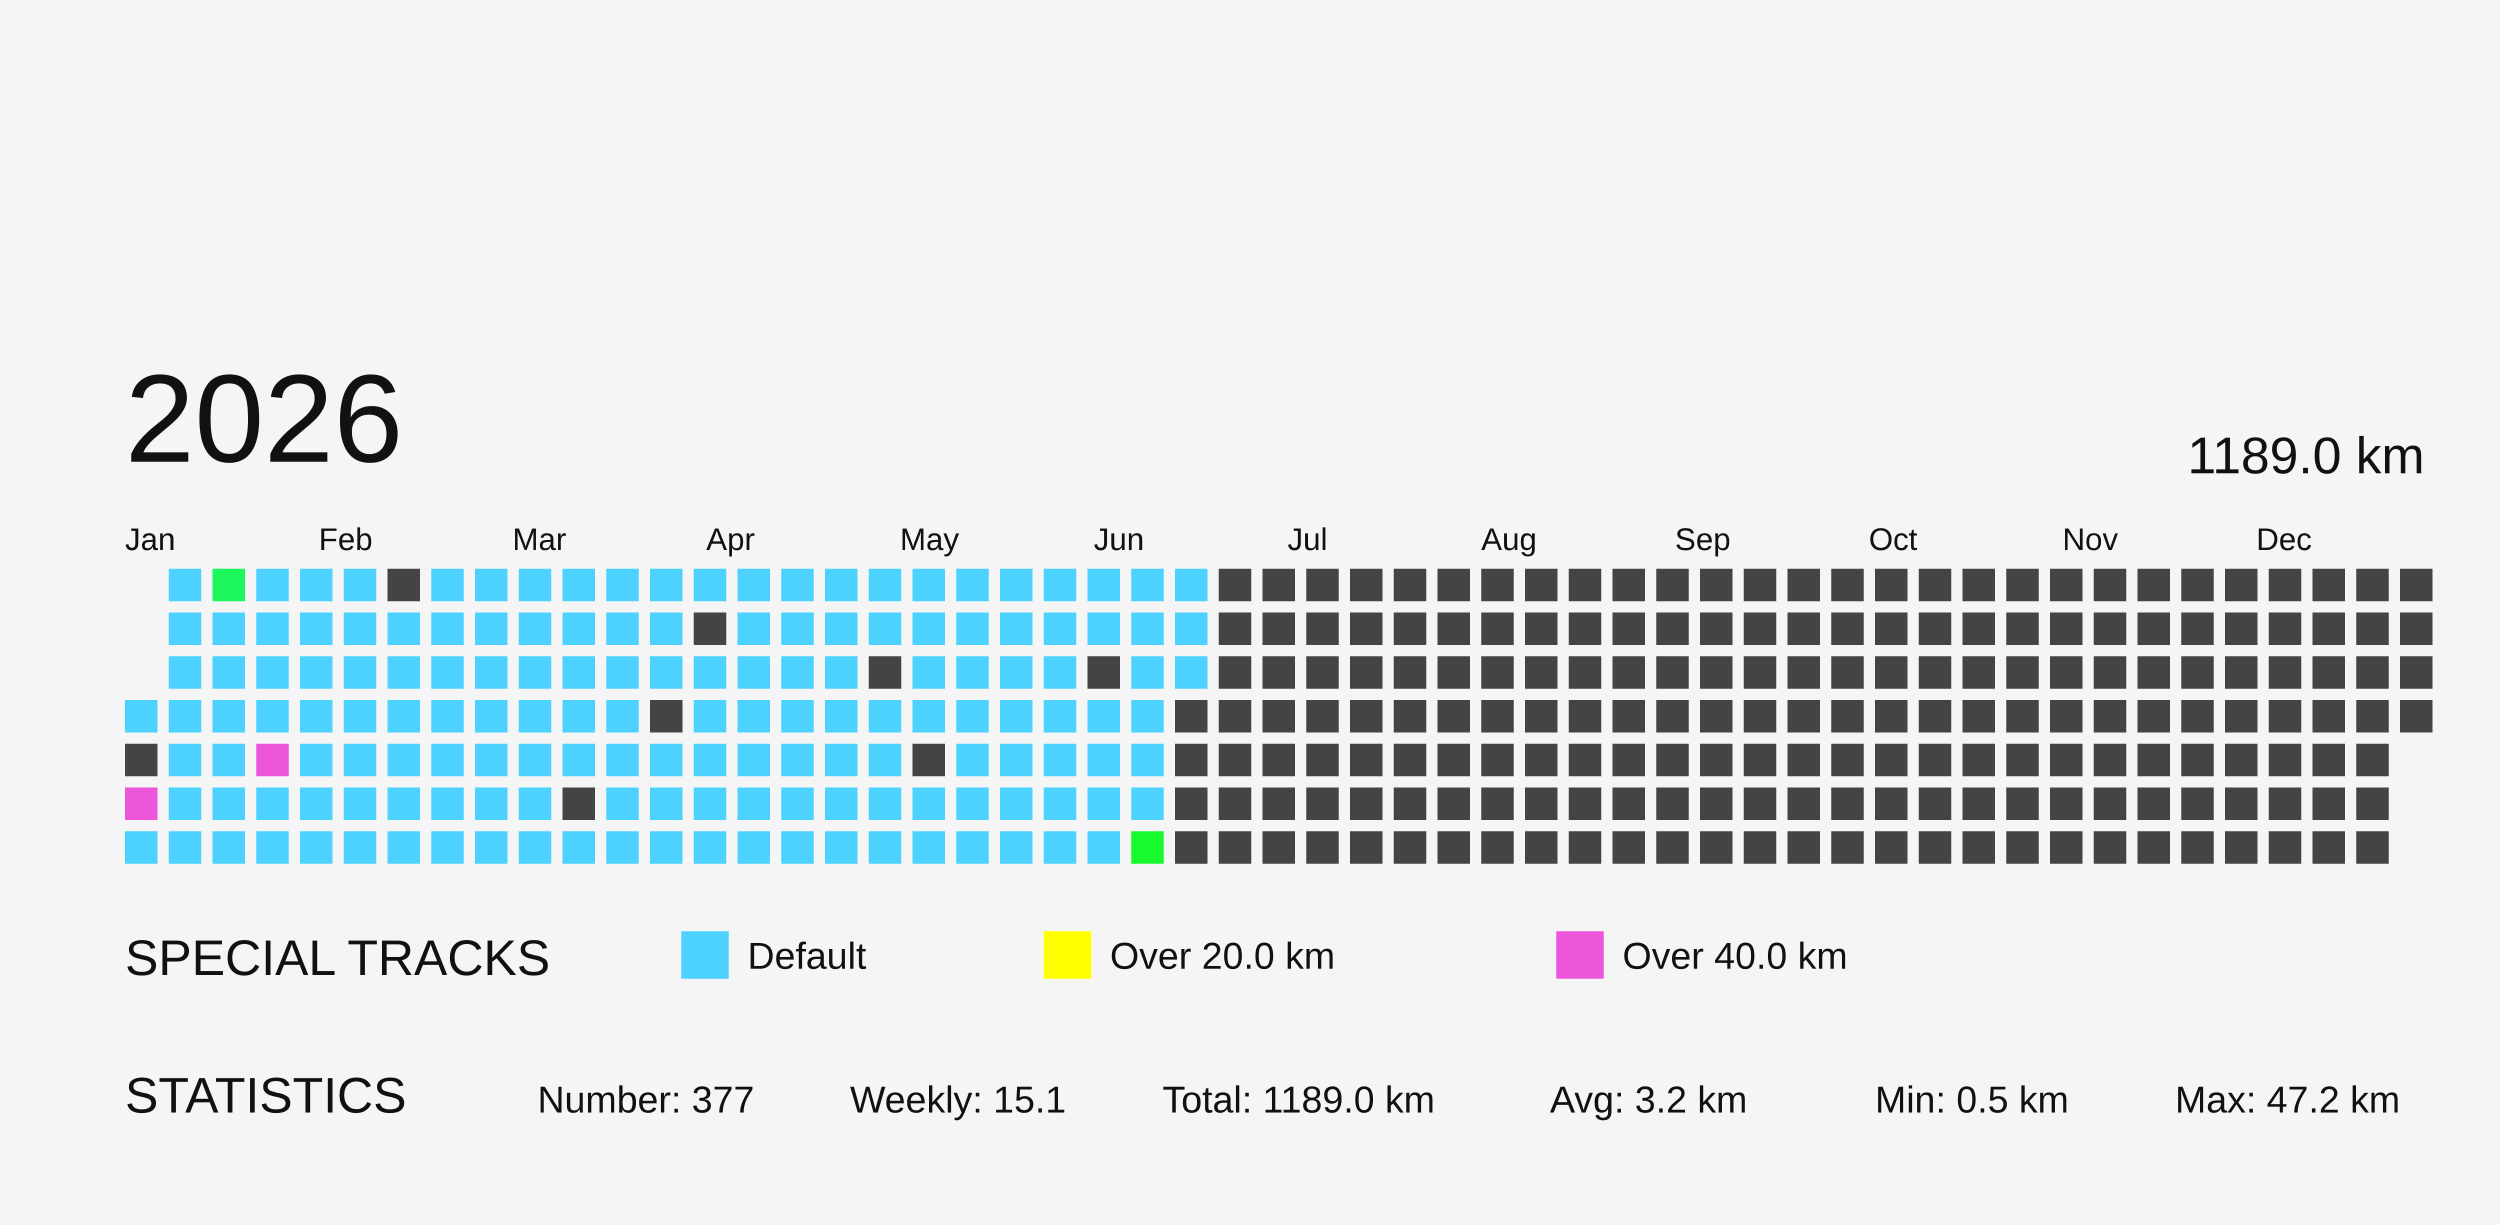
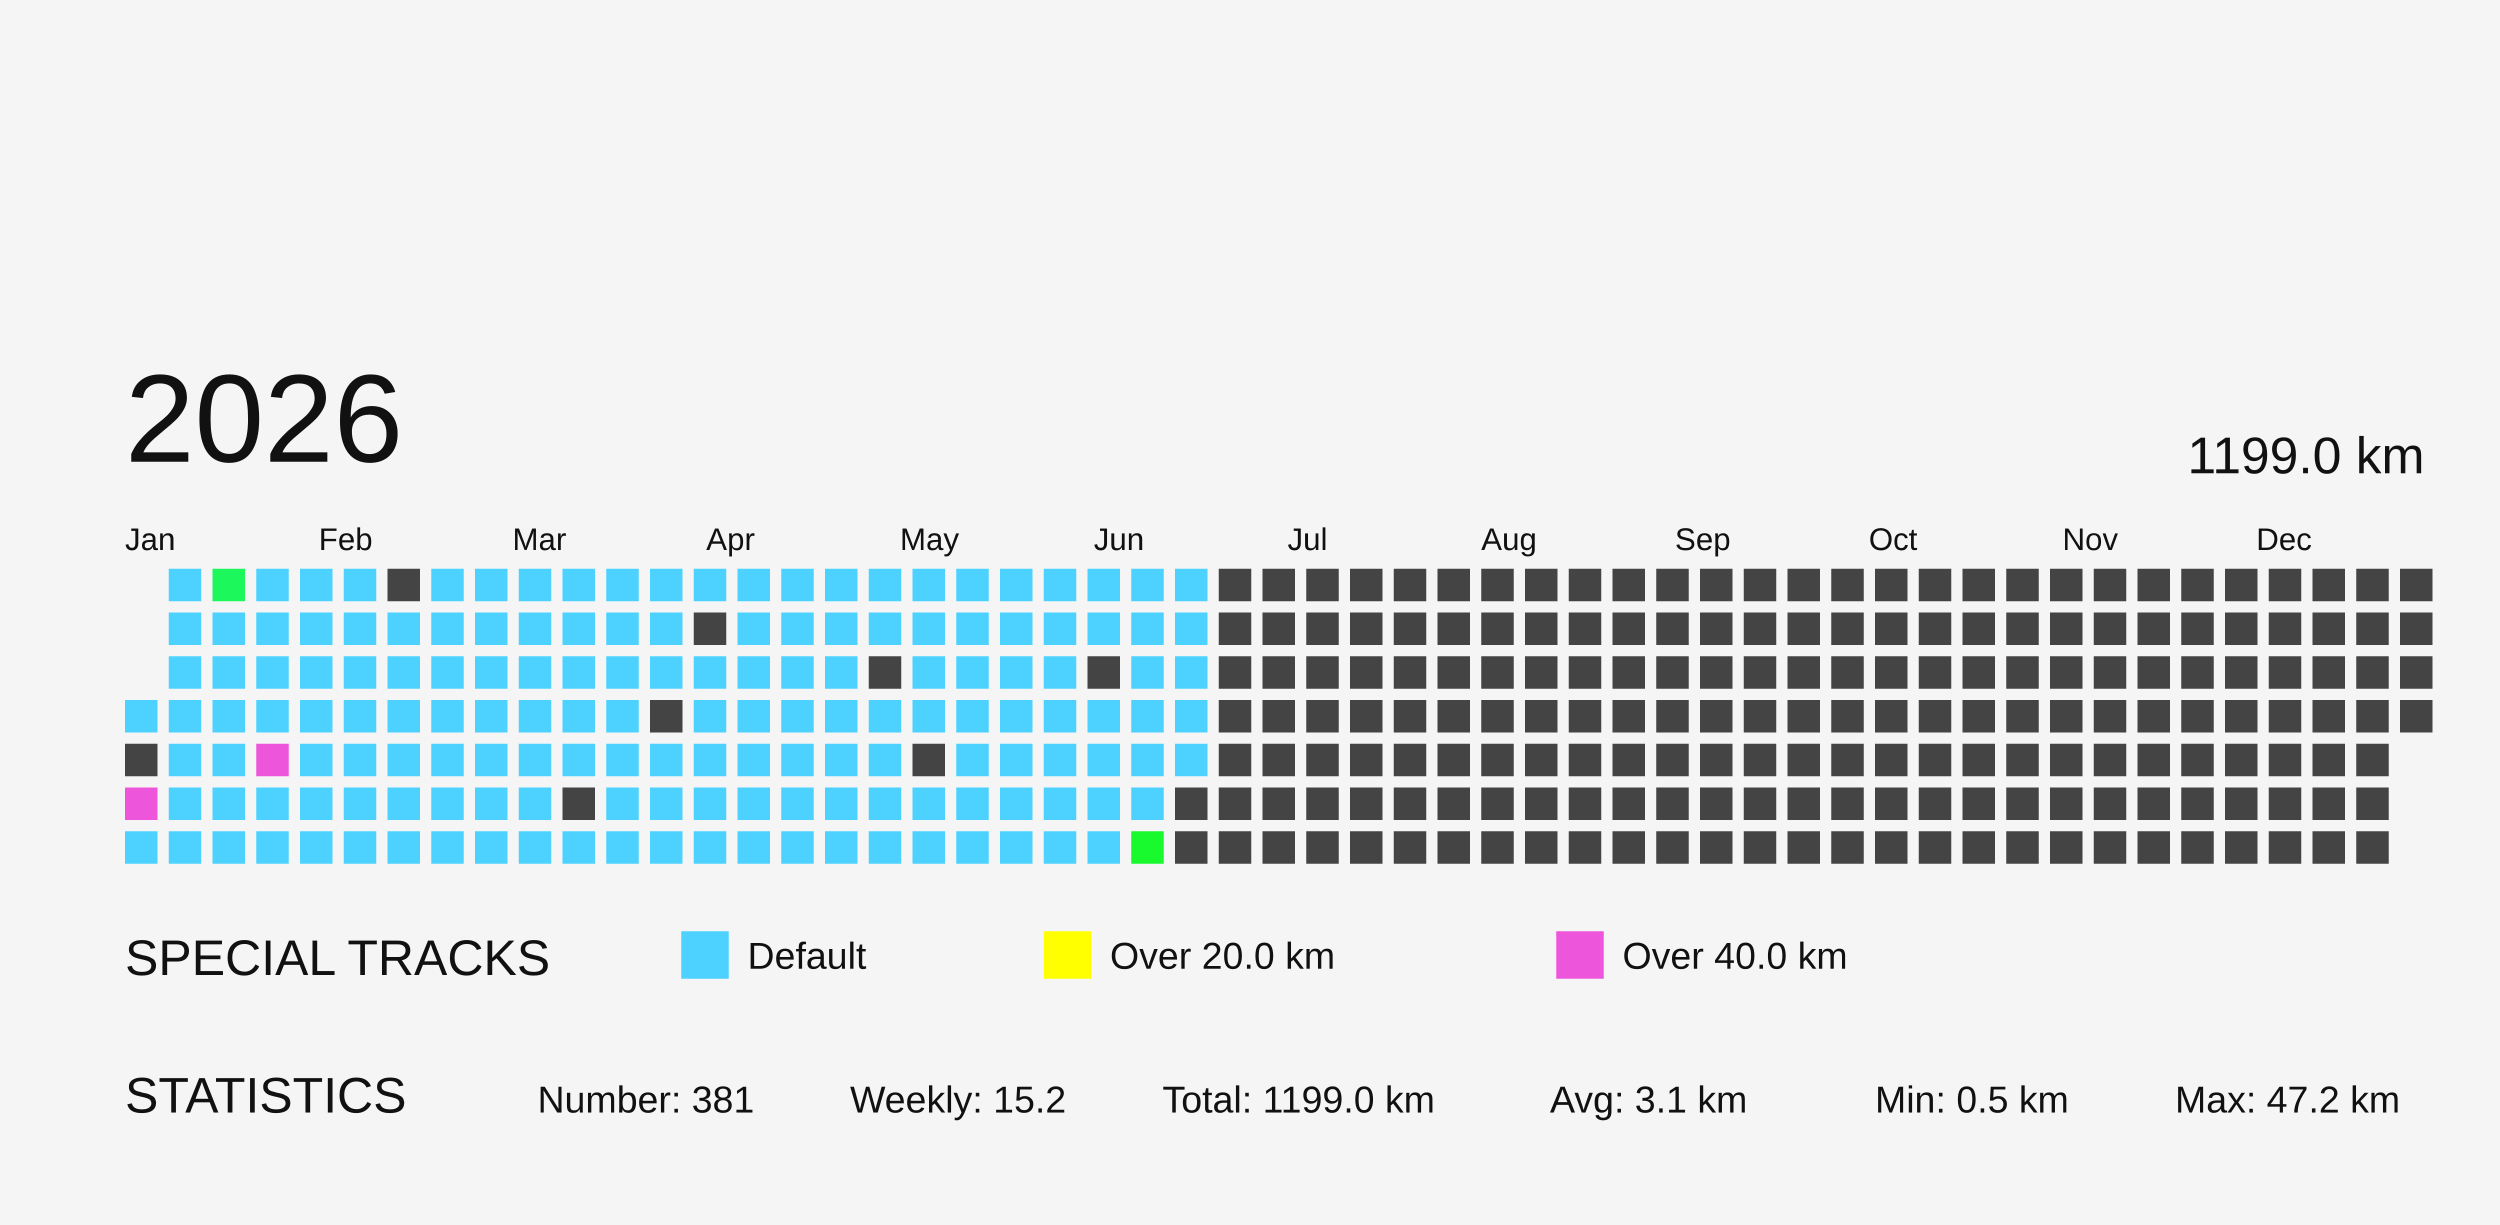
<svg xmlns="http://www.w3.org/2000/svg" baseProfile="full" height="98mm" version="1.1" viewBox="0,0,200,98" width="200mm">
  <defs>
    <pattern height="2" id="indoor-stripe" patternUnits="userSpaceOnUse" width="2">
      <line stroke="white" stroke-opacity="0.45" stroke-width="0.5" x1="0" x2="2" y1="2" y2="0" />
    </pattern>
  </defs>
  <rect fill="#f5f5f5" height="98" width="200" x="0" y="0" />
  <text fill="#111111" style="font-size:4px; font-family:Arial" x="10" y="78">SPECIAL TRACKS</text>
  <rect fill="#4DD2FF" height="2.8" stroke="#4DD2FF" width="2.8" x="55" y="75" />
  <text fill="#111111" style="font-size:3px; font-family:Arial" x="59.8" y="77.5">Default</text>
  <rect fill="#FFFF00" height="2.8" stroke="#FFFF00" width="2.8" x="84" y="75" />
  <text fill="#111111" style="font-size:3px; font-family:Arial" x="88.8" y="77.5">Over 20.0 km</text>
  <rect fill="#ED55DB" height="2.8" stroke="#ED55DB" width="2.8" x="125" y="75" />
  <text fill="#111111" style="font-size:3px; font-family:Arial" x="129.8" y="77.5">Over 40.0 km</text>
  <text fill="#111111" style="font-size:4px; font-family:Arial" x="10" y="89">STATISTICS</text>
-   <text fill="#111111" style="font-size:3px; font-family:Arial" x="43" y="89">Number: 377</text>
-   <text fill="#111111" style="font-size:3px; font-family:Arial" x="68" y="89">Weekly: 15.1</text>
-   <text fill="#111111" style="font-size:3px; font-family:Arial" x="93" y="89">Total: 1189.0 km</text>
-   <text fill="#111111" style="font-size:3px; font-family:Arial" x="124" y="89">Avg: 3.2 km</text>
+   <text fill="#111111" style="font-size:3px; font-family:Arial" x="43" y="89">Number: 381</text>
+   <text fill="#111111" style="font-size:3px; font-family:Arial" x="68" y="89">Weekly: 15.2</text>
+   <text fill="#111111" style="font-size:3px; font-family:Arial" x="93" y="89">Total: 1199.0 km</text>
+   <text fill="#111111" style="font-size:3px; font-family:Arial" x="124" y="89">Avg: 3.1 km</text>
  <text fill="#111111" style="font-size:3px; font-family:Arial" x="150" y="89">Min: 0.5 km</text>
  <text fill="#111111" style="font-size:3px; font-family:Arial" x="174" y="89">Max: 47.2 km</text>
  <text dominant-baseline="hanging" fill="#111111" style="font-size:10.0px; font-family:Arial;" x="10" y="30">2026</text>
-   <text dominant-baseline="hanging" fill="#111111" style="font-size:4.125px; font-family:Arial;" x="175" y="35">1189.0 km</text>
+   <text dominant-baseline="hanging" fill="#111111" style="font-size:4.125px; font-family:Arial;" x="175" y="35">1199.0 km</text>
  <text fill="#111111" style="font-size:2.5px; font-family:Arial" x="10.0" y="44">Jan</text>
  <text fill="#111111" style="font-size:2.5px; font-family:Arial" x="25.5" y="44">Feb</text>
  <text fill="#111111" style="font-size:2.5px; font-family:Arial" x="41.0" y="44">Mar</text>
  <text fill="#111111" style="font-size:2.5px; font-family:Arial" x="56.5" y="44">Apr</text>
  <text fill="#111111" style="font-size:2.5px; font-family:Arial" x="72.0" y="44">May</text>
  <text fill="#111111" style="font-size:2.5px; font-family:Arial" x="87.5" y="44">Jun</text>
  <text fill="#111111" style="font-size:2.5px; font-family:Arial" x="103.0" y="44">Jul</text>
  <text fill="#111111" style="font-size:2.5px; font-family:Arial" x="118.5" y="44">Aug</text>
  <text fill="#111111" style="font-size:2.5px; font-family:Arial" x="134.0" y="44">Sep</text>
  <text fill="#111111" style="font-size:2.5px; font-family:Arial" x="149.5" y="44">Oct</text>
  <text fill="#111111" style="font-size:2.5px; font-family:Arial" x="165.0" y="44">Nov</text>
  <text fill="#111111" style="font-size:2.5px; font-family:Arial" x="180.5" y="44">Dec</text>
  <rect fill="#4dd2ff" height="2.6" width="2.6" x="10.0" y="56.0" />
  <rect fill="#444444" height="2.6" width="2.6" x="10.0" y="59.5" />
  <rect fill="#ED55DB" height="2.6" width="2.6" x="10.0" y="63.0" />
  <rect fill="#4dd2ff" height="2.6" width="2.6" x="10.0" y="66.5" />
  <rect fill="#4dd2ff" height="2.6" width="2.6" x="13.5" y="45.5" />
  <rect fill="#4dd2ff" height="2.6" width="2.6" x="13.5" y="49.0" />
  <rect fill="#4dd2ff" height="2.6" width="2.6" x="13.5" y="52.5" />
  <rect fill="#4dd2ff" height="2.6" width="2.6" x="13.5" y="56.0" />
  <rect fill="#4dd2ff" height="2.6" width="2.6" x="13.5" y="59.5" />
  <rect fill="#4dd2ff" height="2.6" width="2.6" x="13.5" y="63.0" />
  <rect fill="#4dd2ff" height="2.6" width="2.6" x="13.5" y="66.5" />
  <rect fill="#1cf85c" height="2.6" width="2.6" x="17.0" y="45.5" />
  <rect fill="#4dd2ff" height="2.6" width="2.6" x="17.0" y="49.0" />
  <rect fill="#4dd2ff" height="2.6" width="2.6" x="17.0" y="52.5" />
  <rect fill="#4dd2ff" height="2.6" width="2.6" x="17.0" y="56.0" />
  <rect fill="#4dd2ff" height="2.6" width="2.6" x="17.0" y="59.5" />
  <rect fill="#4dd2ff" height="2.6" width="2.6" x="17.0" y="63.0" />
  <rect fill="#4dd2ff" height="2.6" width="2.6" x="17.0" y="66.5" />
  <rect fill="#4dd2ff" height="2.6" width="2.6" x="20.5" y="45.5" />
  <rect fill="#4dd2ff" height="2.6" width="2.6" x="20.5" y="49.0" />
  <rect fill="#4dd2ff" height="2.6" width="2.6" x="20.5" y="52.5" />
  <rect fill="#4dd2ff" height="2.6" width="2.6" x="20.5" y="56.0" />
  <rect fill="#ED55DB" height="2.6" width="2.6" x="20.5" y="59.5" />
  <rect fill="#4dd2ff" height="2.6" width="2.6" x="20.5" y="63.0" />
  <rect fill="#4dd2ff" height="2.6" width="2.6" x="20.5" y="66.5" />
  <rect fill="#4dd2ff" height="2.6" width="2.6" x="24.0" y="45.5" />
  <rect fill="#4dd2ff" height="2.6" width="2.6" x="24.0" y="49.0" />
  <rect fill="#4dd2ff" height="2.6" width="2.6" x="24.0" y="52.5" />
  <rect fill="#4dd2ff" height="2.6" width="2.6" x="24.0" y="56.0" />
  <rect fill="#4dd2ff" height="2.6" width="2.6" x="24.0" y="59.5" />
  <rect fill="#4dd2ff" height="2.6" width="2.6" x="24.0" y="63.0" />
  <rect fill="#4dd2ff" height="2.6" width="2.6" x="24.0" y="66.5" />
  <rect fill="#4dd2ff" height="2.6" width="2.6" x="27.5" y="45.5" />
  <rect fill="#4dd2ff" height="2.6" width="2.6" x="27.5" y="49.0" />
  <rect fill="#4dd2ff" height="2.6" width="2.6" x="27.5" y="52.5" />
  <rect fill="#4dd2ff" height="2.6" width="2.6" x="27.5" y="56.0" />
  <rect fill="#4dd2ff" height="2.6" width="2.6" x="27.5" y="59.5" />
  <rect fill="#4dd2ff" height="2.6" width="2.6" x="27.5" y="63.0" />
  <rect fill="#4dd2ff" height="2.6" width="2.6" x="27.5" y="66.5" />
  <rect fill="#444444" height="2.6" width="2.6" x="31.0" y="45.5" />
  <rect fill="#4dd2ff" height="2.6" width="2.6" x="31.0" y="49.0" />
  <rect fill="#4dd2ff" height="2.6" width="2.6" x="31.0" y="52.5" />
  <rect fill="#4dd2ff" height="2.6" width="2.6" x="31.0" y="56.0" />
  <rect fill="#4dd2ff" height="2.6" width="2.6" x="31.0" y="59.5" />
  <rect fill="#4dd2ff" height="2.6" width="2.6" x="31.0" y="63.0" />
  <rect fill="#4dd2ff" height="2.6" width="2.6" x="31.0" y="66.5" />
  <rect fill="#4dd2ff" height="2.6" width="2.6" x="34.5" y="45.5" />
  <rect fill="#4dd2ff" height="2.6" width="2.6" x="34.5" y="49.0" />
  <rect fill="#4dd2ff" height="2.6" width="2.6" x="34.5" y="52.5" />
  <rect fill="#4dd2ff" height="2.6" width="2.6" x="34.5" y="56.0" />
  <rect fill="#4dd2ff" height="2.6" width="2.6" x="34.5" y="59.5" />
  <rect fill="#4dd2ff" height="2.6" width="2.6" x="34.5" y="63.0" />
  <rect fill="#4dd2ff" height="2.6" width="2.6" x="34.5" y="66.5" />
  <rect fill="#4dd2ff" height="2.6" width="2.6" x="38.0" y="45.5" />
  <rect fill="#4dd2ff" height="2.6" width="2.6" x="38.0" y="49.0" />
  <rect fill="#4dd2ff" height="2.6" width="2.6" x="38.0" y="52.5" />
  <rect fill="#4dd2ff" height="2.6" width="2.6" x="38.0" y="56.0" />
  <rect fill="#4dd2ff" height="2.6" width="2.6" x="38.0" y="59.5" />
  <rect fill="#4dd2ff" height="2.6" width="2.6" x="38.0" y="63.0" />
  <rect fill="#4dd2ff" height="2.6" width="2.6" x="38.0" y="66.5" />
  <rect fill="#4dd2ff" height="2.6" width="2.6" x="41.5" y="45.5" />
  <rect fill="#4dd2ff" height="2.6" width="2.6" x="41.5" y="49.0" />
  <rect fill="#4dd2ff" height="2.6" width="2.6" x="41.5" y="52.5" />
  <rect fill="#4dd2ff" height="2.6" width="2.6" x="41.5" y="56.0" />
  <rect fill="#4dd2ff" height="2.6" width="2.6" x="41.5" y="59.5" />
  <rect fill="#4dd2ff" height="2.6" width="2.6" x="41.5" y="63.0" />
  <rect fill="#4dd2ff" height="2.6" width="2.6" x="41.5" y="66.5" />
  <rect fill="#4dd2ff" height="2.6" width="2.6" x="45.0" y="45.5" />
  <rect fill="#4dd2ff" height="2.6" width="2.6" x="45.0" y="49.0" />
  <rect fill="#4dd2ff" height="2.6" width="2.6" x="45.0" y="52.5" />
  <rect fill="#4dd2ff" height="2.6" width="2.6" x="45.0" y="56.0" />
  <rect fill="#4dd2ff" height="2.6" width="2.6" x="45.0" y="59.5" />
  <rect fill="#444444" height="2.6" width="2.6" x="45.0" y="63.0" />
  <rect fill="#4dd2ff" height="2.6" width="2.6" x="45.0" y="66.5" />
  <rect fill="#4dd2ff" height="2.6" width="2.6" x="48.5" y="45.5" />
  <rect fill="#4dd2ff" height="2.6" width="2.6" x="48.5" y="49.0" />
  <rect fill="#4dd2ff" height="2.6" width="2.6" x="48.5" y="52.5" />
  <rect fill="#4dd2ff" height="2.6" width="2.6" x="48.5" y="56.0" />
  <rect fill="#4dd2ff" height="2.6" width="2.6" x="48.5" y="59.5" />
  <rect fill="#4dd2ff" height="2.6" width="2.6" x="48.5" y="63.0" />
  <rect fill="#4dd2ff" height="2.6" width="2.6" x="48.5" y="66.5" />
  <rect fill="#4dd2ff" height="2.6" width="2.6" x="52.0" y="45.5" />
  <rect fill="#4dd2ff" height="2.6" width="2.6" x="52.0" y="49.0" />
  <rect fill="#4dd2ff" height="2.6" width="2.6" x="52.0" y="52.5" />
  <rect fill="#444444" height="2.6" width="2.6" x="52.0" y="56.0" />
  <rect fill="#4dd2ff" height="2.6" width="2.6" x="52.0" y="59.5" />
  <rect fill="#4dd2ff" height="2.6" width="2.6" x="52.0" y="63.0" />
  <rect fill="#4dd2ff" height="2.6" width="2.6" x="52.0" y="66.5" />
  <rect fill="#4dd2ff" height="2.6" width="2.6" x="55.5" y="45.5" />
  <rect fill="#444444" height="2.6" width="2.6" x="55.5" y="49.0" />
  <rect fill="#4dd2ff" height="2.6" width="2.6" x="55.5" y="52.5" />
  <rect fill="#4dd2ff" height="2.6" width="2.6" x="55.5" y="56.0" />
  <rect fill="#4dd2ff" height="2.6" width="2.6" x="55.5" y="59.5" />
  <rect fill="#4dd2ff" height="2.6" width="2.6" x="55.5" y="63.0" />
  <rect fill="#4dd2ff" height="2.6" width="2.6" x="55.5" y="66.5" />
  <rect fill="#4dd2ff" height="2.6" width="2.6" x="59.0" y="45.5" />
  <rect fill="#4dd2ff" height="2.6" width="2.6" x="59.0" y="49.0" />
  <rect fill="#4dd2ff" height="2.6" width="2.6" x="59.0" y="52.5" />
  <rect fill="#4dd2ff" height="2.6" width="2.6" x="59.0" y="56.0" />
  <rect fill="#4dd2ff" height="2.6" width="2.6" x="59.0" y="59.5" />
  <rect fill="#4dd2ff" height="2.6" width="2.6" x="59.0" y="63.0" />
  <rect fill="#4dd2ff" height="2.6" width="2.6" x="59.0" y="66.5" />
  <rect fill="#4dd2ff" height="2.6" width="2.6" x="62.5" y="45.5" />
  <rect fill="#4dd2ff" height="2.6" width="2.6" x="62.5" y="49.0" />
  <rect fill="#4dd2ff" height="2.6" width="2.6" x="62.5" y="52.5" />
  <rect fill="#4dd2ff" height="2.6" width="2.6" x="62.5" y="56.0" />
  <rect fill="#4dd2ff" height="2.6" width="2.6" x="62.5" y="59.5" />
  <rect fill="#4dd2ff" height="2.6" width="2.6" x="62.5" y="63.0" />
  <rect fill="#4dd2ff" height="2.6" width="2.6" x="62.5" y="66.5" />
  <rect fill="#4dd2ff" height="2.6" width="2.6" x="66.0" y="45.5" />
  <rect fill="#4dd2ff" height="2.6" width="2.6" x="66.0" y="49.0" />
  <rect fill="#4dd2ff" height="2.6" width="2.6" x="66.0" y="52.5" />
  <rect fill="#4dd2ff" height="2.6" width="2.6" x="66.0" y="56.0" />
  <rect fill="#4dd2ff" height="2.6" width="2.6" x="66.0" y="59.5" />
  <rect fill="#4dd2ff" height="2.6" width="2.6" x="66.0" y="63.0" />
  <rect fill="#4dd2ff" height="2.6" width="2.6" x="66.0" y="66.5" />
  <rect fill="#4dd2ff" height="2.6" width="2.6" x="69.5" y="45.5" />
  <rect fill="#4dd2ff" height="2.6" width="2.6" x="69.5" y="49.0" />
  <rect fill="#444444" height="2.6" width="2.6" x="69.5" y="52.5" />
  <rect fill="#4dd2ff" height="2.6" width="2.6" x="69.5" y="56.0" />
  <rect fill="#4dd2ff" height="2.6" width="2.6" x="69.5" y="59.5" />
  <rect fill="#4dd2ff" height="2.6" width="2.6" x="69.5" y="63.0" />
  <rect fill="#4dd2ff" height="2.6" width="2.6" x="69.5" y="66.5" />
  <rect fill="#4dd2ff" height="2.6" width="2.6" x="73.0" y="45.5" />
  <rect fill="#4dd2ff" height="2.6" width="2.6" x="73.0" y="49.0" />
  <rect fill="#4dd2ff" height="2.6" width="2.6" x="73.0" y="52.5" />
  <rect fill="#4dd2ff" height="2.6" width="2.6" x="73.0" y="56.0" />
  <rect fill="#444444" height="2.6" width="2.6" x="73.0" y="59.5" />
  <rect fill="#4dd2ff" height="2.6" width="2.6" x="73.0" y="63.0" />
  <rect fill="#4dd2ff" height="2.6" width="2.6" x="73.0" y="66.5" />
  <rect fill="#4dd2ff" height="2.6" width="2.6" x="76.5" y="45.5" />
  <rect fill="#4dd2ff" height="2.6" width="2.6" x="76.5" y="49.0" />
  <rect fill="#4dd2ff" height="2.6" width="2.6" x="76.5" y="52.5" />
  <rect fill="#4dd2ff" height="2.6" width="2.6" x="76.5" y="56.0" />
  <rect fill="#4dd2ff" height="2.6" width="2.6" x="76.5" y="59.5" />
  <rect fill="#4dd2ff" height="2.6" width="2.6" x="76.5" y="63.0" />
  <rect fill="#4dd2ff" height="2.6" width="2.6" x="76.5" y="66.5" />
  <rect fill="#4dd2ff" height="2.6" width="2.6" x="80.0" y="45.5" />
  <rect fill="#4dd2ff" height="2.6" width="2.6" x="80.0" y="49.0" />
  <rect fill="#4dd2ff" height="2.6" width="2.6" x="80.0" y="52.5" />
  <rect fill="#4dd2ff" height="2.6" width="2.6" x="80.0" y="56.0" />
  <rect fill="#4dd2ff" height="2.6" width="2.6" x="80.0" y="59.5" />
  <rect fill="#4dd2ff" height="2.6" width="2.6" x="80.0" y="63.0" />
  <rect fill="#4dd2ff" height="2.6" width="2.6" x="80.0" y="66.5" />
  <rect fill="#4dd2ff" height="2.6" width="2.6" x="83.5" y="45.5" />
  <rect fill="#4dd2ff" height="2.6" width="2.6" x="83.5" y="49.0" />
  <rect fill="#4dd2ff" height="2.6" width="2.6" x="83.5" y="52.5" />
  <rect fill="#4dd2ff" height="2.6" width="2.6" x="83.5" y="56.0" />
  <rect fill="#4dd2ff" height="2.6" width="2.6" x="83.5" y="59.5" />
  <rect fill="#4dd2ff" height="2.6" width="2.6" x="83.5" y="63.0" />
  <rect fill="#4dd2ff" height="2.6" width="2.6" x="83.5" y="66.5" />
  <rect fill="#4dd2ff" height="2.6" width="2.6" x="87.0" y="45.5" />
  <rect fill="#4dd2ff" height="2.6" width="2.6" x="87.0" y="49.0" />
  <rect fill="#444444" height="2.6" width="2.6" x="87.0" y="52.5" />
  <rect fill="#4dd2ff" height="2.6" width="2.6" x="87.0" y="56.0" />
  <rect fill="#4dd2ff" height="2.6" width="2.6" x="87.0" y="59.5" />
  <rect fill="#4dd2ff" height="2.6" width="2.6" x="87.0" y="63.0" />
  <rect fill="#4dd2ff" height="2.6" width="2.6" x="87.0" y="66.5" />
  <rect fill="#4dd2ff" height="2.6" width="2.6" x="90.5" y="45.5" />
  <rect fill="#4dd2ff" height="2.6" width="2.6" x="90.5" y="49.0" />
  <rect fill="#4dd2ff" height="2.6" width="2.6" x="90.5" y="52.5" />
  <rect fill="#4dd2ff" height="2.6" width="2.6" x="90.5" y="56.0" />
  <rect fill="#4dd2ff" height="2.6" width="2.6" x="90.5" y="59.5" />
  <rect fill="#4dd2ff" height="2.6" width="2.6" x="90.5" y="63.0" />
  <rect fill="#18f92e" height="2.6" width="2.6" x="90.5" y="66.5" />
  <rect fill="#4dd2ff" height="2.6" width="2.6" x="94.0" y="45.5" />
  <rect fill="#4dd2ff" height="2.6" width="2.6" x="94.0" y="49.0" />
  <rect fill="#4dd2ff" height="2.6" width="2.6" x="94.0" y="52.5" />
-   <rect fill="#444444" height="2.6" width="2.6" x="94.0" y="56.0" />
-   <rect fill="#444444" height="2.6" width="2.6" x="94.0" y="59.5" />
+   <rect fill="#4dd2ff" height="2.6" width="2.6" x="94.0" y="56.0" />
+   <rect fill="#4dd2ff" height="2.6" width="2.6" x="94.0" y="59.5" />
  <rect fill="#444444" height="2.6" width="2.6" x="94.0" y="63.0" />
  <rect fill="#444444" height="2.6" width="2.6" x="94.0" y="66.5" />
  <rect fill="#444444" height="2.6" width="2.6" x="97.5" y="45.5" />
  <rect fill="#444444" height="2.6" width="2.6" x="97.5" y="49.0" />
  <rect fill="#444444" height="2.6" width="2.6" x="97.5" y="52.5" />
  <rect fill="#444444" height="2.6" width="2.6" x="97.5" y="56.0" />
  <rect fill="#444444" height="2.6" width="2.6" x="97.5" y="59.5" />
  <rect fill="#444444" height="2.6" width="2.6" x="97.5" y="63.0" />
  <rect fill="#444444" height="2.6" width="2.6" x="97.5" y="66.5" />
  <rect fill="#444444" height="2.6" width="2.6" x="101.0" y="45.5" />
  <rect fill="#444444" height="2.6" width="2.6" x="101.0" y="49.0" />
  <rect fill="#444444" height="2.6" width="2.6" x="101.0" y="52.5" />
  <rect fill="#444444" height="2.6" width="2.6" x="101.0" y="56.0" />
  <rect fill="#444444" height="2.6" width="2.6" x="101.0" y="59.5" />
  <rect fill="#444444" height="2.6" width="2.6" x="101.0" y="63.0" />
  <rect fill="#444444" height="2.6" width="2.6" x="101.0" y="66.5" />
  <rect fill="#444444" height="2.6" width="2.6" x="104.5" y="45.5" />
  <rect fill="#444444" height="2.6" width="2.6" x="104.5" y="49.0" />
  <rect fill="#444444" height="2.6" width="2.6" x="104.5" y="52.5" />
  <rect fill="#444444" height="2.6" width="2.6" x="104.5" y="56.0" />
  <rect fill="#444444" height="2.6" width="2.6" x="104.5" y="59.5" />
  <rect fill="#444444" height="2.6" width="2.6" x="104.5" y="63.0" />
  <rect fill="#444444" height="2.6" width="2.6" x="104.5" y="66.5" />
  <rect fill="#444444" height="2.6" width="2.6" x="108.0" y="45.5" />
  <rect fill="#444444" height="2.6" width="2.6" x="108.0" y="49.0" />
  <rect fill="#444444" height="2.6" width="2.6" x="108.0" y="52.5" />
  <rect fill="#444444" height="2.6" width="2.6" x="108.0" y="56.0" />
  <rect fill="#444444" height="2.6" width="2.6" x="108.0" y="59.5" />
  <rect fill="#444444" height="2.6" width="2.6" x="108.0" y="63.0" />
  <rect fill="#444444" height="2.6" width="2.6" x="108.0" y="66.5" />
  <rect fill="#444444" height="2.6" width="2.6" x="111.5" y="45.5" />
  <rect fill="#444444" height="2.6" width="2.6" x="111.5" y="49.0" />
  <rect fill="#444444" height="2.6" width="2.6" x="111.5" y="52.5" />
  <rect fill="#444444" height="2.6" width="2.6" x="111.5" y="56.0" />
  <rect fill="#444444" height="2.6" width="2.6" x="111.5" y="59.5" />
  <rect fill="#444444" height="2.6" width="2.6" x="111.5" y="63.0" />
  <rect fill="#444444" height="2.6" width="2.6" x="111.5" y="66.5" />
  <rect fill="#444444" height="2.6" width="2.6" x="115.0" y="45.5" />
  <rect fill="#444444" height="2.6" width="2.6" x="115.0" y="49.0" />
  <rect fill="#444444" height="2.6" width="2.6" x="115.0" y="52.5" />
  <rect fill="#444444" height="2.6" width="2.6" x="115.0" y="56.0" />
  <rect fill="#444444" height="2.6" width="2.6" x="115.0" y="59.5" />
  <rect fill="#444444" height="2.6" width="2.6" x="115.0" y="63.0" />
  <rect fill="#444444" height="2.6" width="2.6" x="115.0" y="66.5" />
  <rect fill="#444444" height="2.6" width="2.6" x="118.5" y="45.5" />
  <rect fill="#444444" height="2.6" width="2.6" x="118.5" y="49.0" />
  <rect fill="#444444" height="2.6" width="2.6" x="118.5" y="52.5" />
  <rect fill="#444444" height="2.6" width="2.6" x="118.5" y="56.0" />
  <rect fill="#444444" height="2.6" width="2.6" x="118.5" y="59.5" />
  <rect fill="#444444" height="2.6" width="2.6" x="118.5" y="63.0" />
  <rect fill="#444444" height="2.6" width="2.6" x="118.5" y="66.5" />
  <rect fill="#444444" height="2.6" width="2.6" x="122.0" y="45.5" />
  <rect fill="#444444" height="2.6" width="2.6" x="122.0" y="49.0" />
  <rect fill="#444444" height="2.6" width="2.6" x="122.0" y="52.5" />
  <rect fill="#444444" height="2.6" width="2.6" x="122.0" y="56.0" />
  <rect fill="#444444" height="2.6" width="2.6" x="122.0" y="59.5" />
  <rect fill="#444444" height="2.6" width="2.6" x="122.0" y="63.0" />
  <rect fill="#444444" height="2.6" width="2.6" x="122.0" y="66.5" />
  <rect fill="#444444" height="2.6" width="2.6" x="125.5" y="45.5" />
  <rect fill="#444444" height="2.6" width="2.6" x="125.5" y="49.0" />
  <rect fill="#444444" height="2.6" width="2.6" x="125.5" y="52.5" />
  <rect fill="#444444" height="2.6" width="2.6" x="125.5" y="56.0" />
  <rect fill="#444444" height="2.6" width="2.6" x="125.5" y="59.5" />
  <rect fill="#444444" height="2.6" width="2.6" x="125.5" y="63.0" />
  <rect fill="#444444" height="2.6" width="2.6" x="125.5" y="66.5" />
  <rect fill="#444444" height="2.6" width="2.6" x="129.0" y="45.5" />
  <rect fill="#444444" height="2.6" width="2.6" x="129.0" y="49.0" />
  <rect fill="#444444" height="2.6" width="2.6" x="129.0" y="52.5" />
  <rect fill="#444444" height="2.6" width="2.6" x="129.0" y="56.0" />
  <rect fill="#444444" height="2.6" width="2.6" x="129.0" y="59.5" />
  <rect fill="#444444" height="2.6" width="2.6" x="129.0" y="63.0" />
  <rect fill="#444444" height="2.6" width="2.6" x="129.0" y="66.5" />
  <rect fill="#444444" height="2.6" width="2.6" x="132.5" y="45.5" />
  <rect fill="#444444" height="2.6" width="2.6" x="132.5" y="49.0" />
  <rect fill="#444444" height="2.6" width="2.6" x="132.5" y="52.5" />
  <rect fill="#444444" height="2.6" width="2.6" x="132.5" y="56.0" />
  <rect fill="#444444" height="2.6" width="2.6" x="132.5" y="59.5" />
  <rect fill="#444444" height="2.6" width="2.6" x="132.5" y="63.0" />
  <rect fill="#444444" height="2.6" width="2.6" x="132.5" y="66.5" />
  <rect fill="#444444" height="2.6" width="2.6" x="136.0" y="45.5" />
  <rect fill="#444444" height="2.6" width="2.6" x="136.0" y="49.0" />
  <rect fill="#444444" height="2.6" width="2.6" x="136.0" y="52.5" />
  <rect fill="#444444" height="2.6" width="2.6" x="136.0" y="56.0" />
  <rect fill="#444444" height="2.6" width="2.6" x="136.0" y="59.5" />
  <rect fill="#444444" height="2.6" width="2.6" x="136.0" y="63.0" />
  <rect fill="#444444" height="2.6" width="2.6" x="136.0" y="66.5" />
  <rect fill="#444444" height="2.6" width="2.6" x="139.5" y="45.5" />
  <rect fill="#444444" height="2.6" width="2.6" x="139.5" y="49.0" />
  <rect fill="#444444" height="2.6" width="2.6" x="139.5" y="52.5" />
  <rect fill="#444444" height="2.6" width="2.6" x="139.5" y="56.0" />
  <rect fill="#444444" height="2.6" width="2.6" x="139.5" y="59.5" />
  <rect fill="#444444" height="2.6" width="2.6" x="139.5" y="63.0" />
  <rect fill="#444444" height="2.6" width="2.6" x="139.5" y="66.5" />
  <rect fill="#444444" height="2.6" width="2.6" x="143.0" y="45.5" />
  <rect fill="#444444" height="2.6" width="2.6" x="143.0" y="49.0" />
  <rect fill="#444444" height="2.6" width="2.6" x="143.0" y="52.5" />
  <rect fill="#444444" height="2.6" width="2.6" x="143.0" y="56.0" />
  <rect fill="#444444" height="2.6" width="2.6" x="143.0" y="59.5" />
  <rect fill="#444444" height="2.6" width="2.6" x="143.0" y="63.0" />
  <rect fill="#444444" height="2.6" width="2.6" x="143.0" y="66.5" />
  <rect fill="#444444" height="2.6" width="2.6" x="146.5" y="45.5" />
  <rect fill="#444444" height="2.6" width="2.6" x="146.5" y="49.0" />
  <rect fill="#444444" height="2.6" width="2.6" x="146.5" y="52.5" />
  <rect fill="#444444" height="2.6" width="2.6" x="146.5" y="56.0" />
  <rect fill="#444444" height="2.6" width="2.6" x="146.5" y="59.5" />
  <rect fill="#444444" height="2.6" width="2.6" x="146.5" y="63.0" />
  <rect fill="#444444" height="2.6" width="2.6" x="146.5" y="66.5" />
  <rect fill="#444444" height="2.6" width="2.6" x="150.0" y="45.5" />
  <rect fill="#444444" height="2.6" width="2.6" x="150.0" y="49.0" />
  <rect fill="#444444" height="2.6" width="2.6" x="150.0" y="52.5" />
  <rect fill="#444444" height="2.6" width="2.6" x="150.0" y="56.0" />
  <rect fill="#444444" height="2.6" width="2.6" x="150.0" y="59.5" />
  <rect fill="#444444" height="2.6" width="2.6" x="150.0" y="63.0" />
  <rect fill="#444444" height="2.6" width="2.6" x="150.0" y="66.5" />
  <rect fill="#444444" height="2.6" width="2.6" x="153.5" y="45.5" />
  <rect fill="#444444" height="2.6" width="2.6" x="153.5" y="49.0" />
  <rect fill="#444444" height="2.6" width="2.6" x="153.5" y="52.5" />
  <rect fill="#444444" height="2.6" width="2.6" x="153.5" y="56.0" />
  <rect fill="#444444" height="2.6" width="2.6" x="153.5" y="59.5" />
  <rect fill="#444444" height="2.6" width="2.6" x="153.5" y="63.0" />
  <rect fill="#444444" height="2.6" width="2.6" x="153.5" y="66.5" />
  <rect fill="#444444" height="2.6" width="2.6" x="157.0" y="45.5" />
  <rect fill="#444444" height="2.6" width="2.6" x="157.0" y="49.0" />
  <rect fill="#444444" height="2.6" width="2.6" x="157.0" y="52.5" />
  <rect fill="#444444" height="2.6" width="2.6" x="157.0" y="56.0" />
  <rect fill="#444444" height="2.6" width="2.6" x="157.0" y="59.5" />
  <rect fill="#444444" height="2.6" width="2.6" x="157.0" y="63.0" />
  <rect fill="#444444" height="2.6" width="2.6" x="157.0" y="66.5" />
  <rect fill="#444444" height="2.6" width="2.6" x="160.5" y="45.5" />
  <rect fill="#444444" height="2.6" width="2.6" x="160.5" y="49.0" />
  <rect fill="#444444" height="2.6" width="2.6" x="160.5" y="52.5" />
  <rect fill="#444444" height="2.6" width="2.6" x="160.5" y="56.0" />
  <rect fill="#444444" height="2.6" width="2.6" x="160.5" y="59.5" />
  <rect fill="#444444" height="2.6" width="2.6" x="160.5" y="63.0" />
  <rect fill="#444444" height="2.6" width="2.6" x="160.5" y="66.5" />
  <rect fill="#444444" height="2.6" width="2.6" x="164.0" y="45.5" />
  <rect fill="#444444" height="2.6" width="2.6" x="164.0" y="49.0" />
  <rect fill="#444444" height="2.6" width="2.6" x="164.0" y="52.5" />
  <rect fill="#444444" height="2.6" width="2.6" x="164.0" y="56.0" />
  <rect fill="#444444" height="2.6" width="2.6" x="164.0" y="59.5" />
  <rect fill="#444444" height="2.6" width="2.6" x="164.0" y="63.0" />
  <rect fill="#444444" height="2.6" width="2.6" x="164.0" y="66.5" />
  <rect fill="#444444" height="2.6" width="2.6" x="167.5" y="45.5" />
  <rect fill="#444444" height="2.6" width="2.6" x="167.5" y="49.0" />
  <rect fill="#444444" height="2.6" width="2.6" x="167.5" y="52.5" />
  <rect fill="#444444" height="2.6" width="2.6" x="167.5" y="56.0" />
  <rect fill="#444444" height="2.6" width="2.6" x="167.5" y="59.5" />
  <rect fill="#444444" height="2.6" width="2.6" x="167.5" y="63.0" />
  <rect fill="#444444" height="2.6" width="2.6" x="167.5" y="66.5" />
  <rect fill="#444444" height="2.6" width="2.6" x="171.0" y="45.5" />
  <rect fill="#444444" height="2.6" width="2.6" x="171.0" y="49.0" />
  <rect fill="#444444" height="2.6" width="2.6" x="171.0" y="52.5" />
  <rect fill="#444444" height="2.6" width="2.6" x="171.0" y="56.0" />
  <rect fill="#444444" height="2.6" width="2.6" x="171.0" y="59.5" />
  <rect fill="#444444" height="2.6" width="2.6" x="171.0" y="63.0" />
  <rect fill="#444444" height="2.6" width="2.6" x="171.0" y="66.5" />
  <rect fill="#444444" height="2.6" width="2.6" x="174.5" y="45.5" />
  <rect fill="#444444" height="2.6" width="2.6" x="174.5" y="49.0" />
  <rect fill="#444444" height="2.6" width="2.6" x="174.5" y="52.5" />
  <rect fill="#444444" height="2.6" width="2.6" x="174.5" y="56.0" />
  <rect fill="#444444" height="2.6" width="2.6" x="174.5" y="59.5" />
  <rect fill="#444444" height="2.6" width="2.6" x="174.5" y="63.0" />
  <rect fill="#444444" height="2.6" width="2.6" x="174.5" y="66.5" />
  <rect fill="#444444" height="2.6" width="2.6" x="178.0" y="45.5" />
  <rect fill="#444444" height="2.6" width="2.6" x="178.0" y="49.0" />
  <rect fill="#444444" height="2.6" width="2.6" x="178.0" y="52.5" />
  <rect fill="#444444" height="2.6" width="2.6" x="178.0" y="56.0" />
  <rect fill="#444444" height="2.6" width="2.6" x="178.0" y="59.5" />
  <rect fill="#444444" height="2.6" width="2.6" x="178.0" y="63.0" />
  <rect fill="#444444" height="2.6" width="2.6" x="178.0" y="66.5" />
  <rect fill="#444444" height="2.6" width="2.6" x="181.5" y="45.5" />
  <rect fill="#444444" height="2.6" width="2.6" x="181.5" y="49.0" />
  <rect fill="#444444" height="2.6" width="2.6" x="181.5" y="52.5" />
  <rect fill="#444444" height="2.6" width="2.6" x="181.5" y="56.0" />
  <rect fill="#444444" height="2.6" width="2.6" x="181.5" y="59.5" />
  <rect fill="#444444" height="2.6" width="2.6" x="181.5" y="63.0" />
  <rect fill="#444444" height="2.6" width="2.6" x="181.5" y="66.5" />
  <rect fill="#444444" height="2.6" width="2.6" x="185.0" y="45.5" />
  <rect fill="#444444" height="2.6" width="2.6" x="185.0" y="49.0" />
  <rect fill="#444444" height="2.6" width="2.6" x="185.0" y="52.5" />
  <rect fill="#444444" height="2.6" width="2.6" x="185.0" y="56.0" />
  <rect fill="#444444" height="2.6" width="2.6" x="185.0" y="59.5" />
  <rect fill="#444444" height="2.6" width="2.6" x="185.0" y="63.0" />
  <rect fill="#444444" height="2.6" width="2.6" x="185.0" y="66.5" />
  <rect fill="#444444" height="2.6" width="2.6" x="188.5" y="45.5" />
  <rect fill="#444444" height="2.6" width="2.6" x="188.5" y="49.0" />
  <rect fill="#444444" height="2.6" width="2.6" x="188.5" y="52.5" />
  <rect fill="#444444" height="2.6" width="2.6" x="188.5" y="56.0" />
  <rect fill="#444444" height="2.6" width="2.6" x="188.5" y="59.5" />
  <rect fill="#444444" height="2.6" width="2.6" x="188.5" y="63.0" />
  <rect fill="#444444" height="2.6" width="2.6" x="188.5" y="66.5" />
  <rect fill="#444444" height="2.6" width="2.6" x="192.0" y="45.5" />
  <rect fill="#444444" height="2.6" width="2.6" x="192.0" y="49.0" />
  <rect fill="#444444" height="2.6" width="2.6" x="192.0" y="52.5" />
  <rect fill="#444444" height="2.6" width="2.6" x="192.0" y="56.0" />
</svg>
